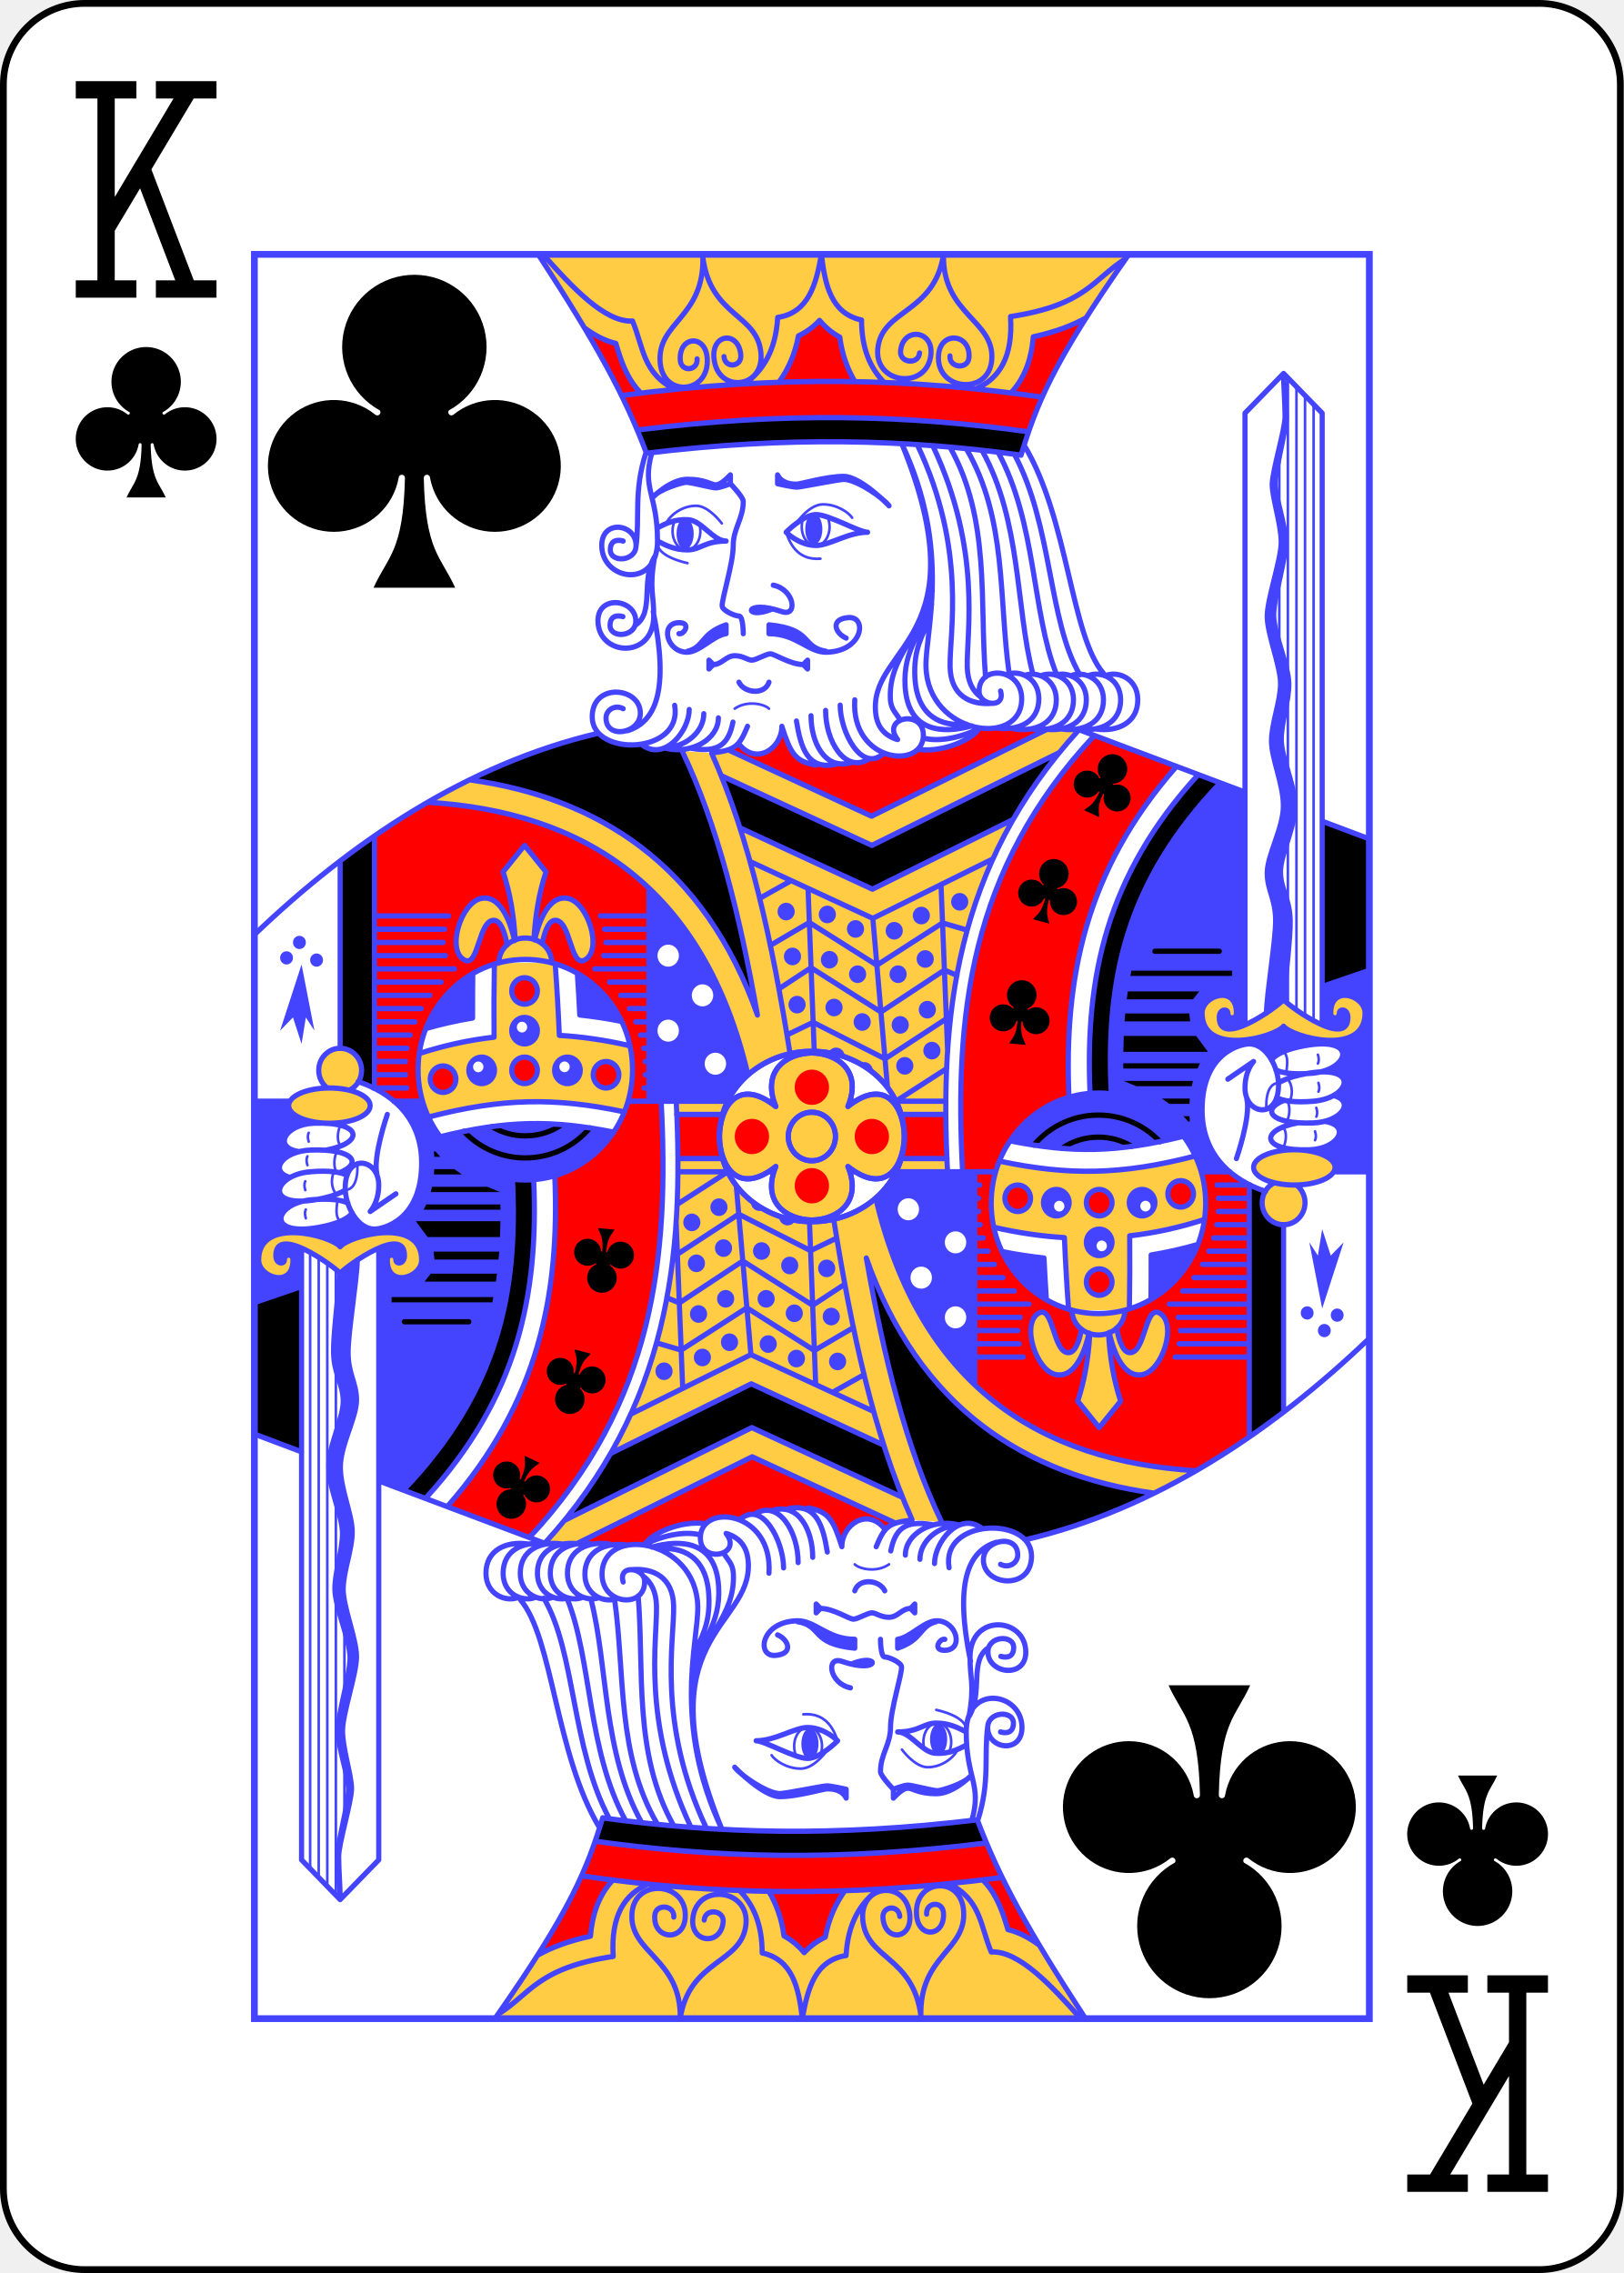
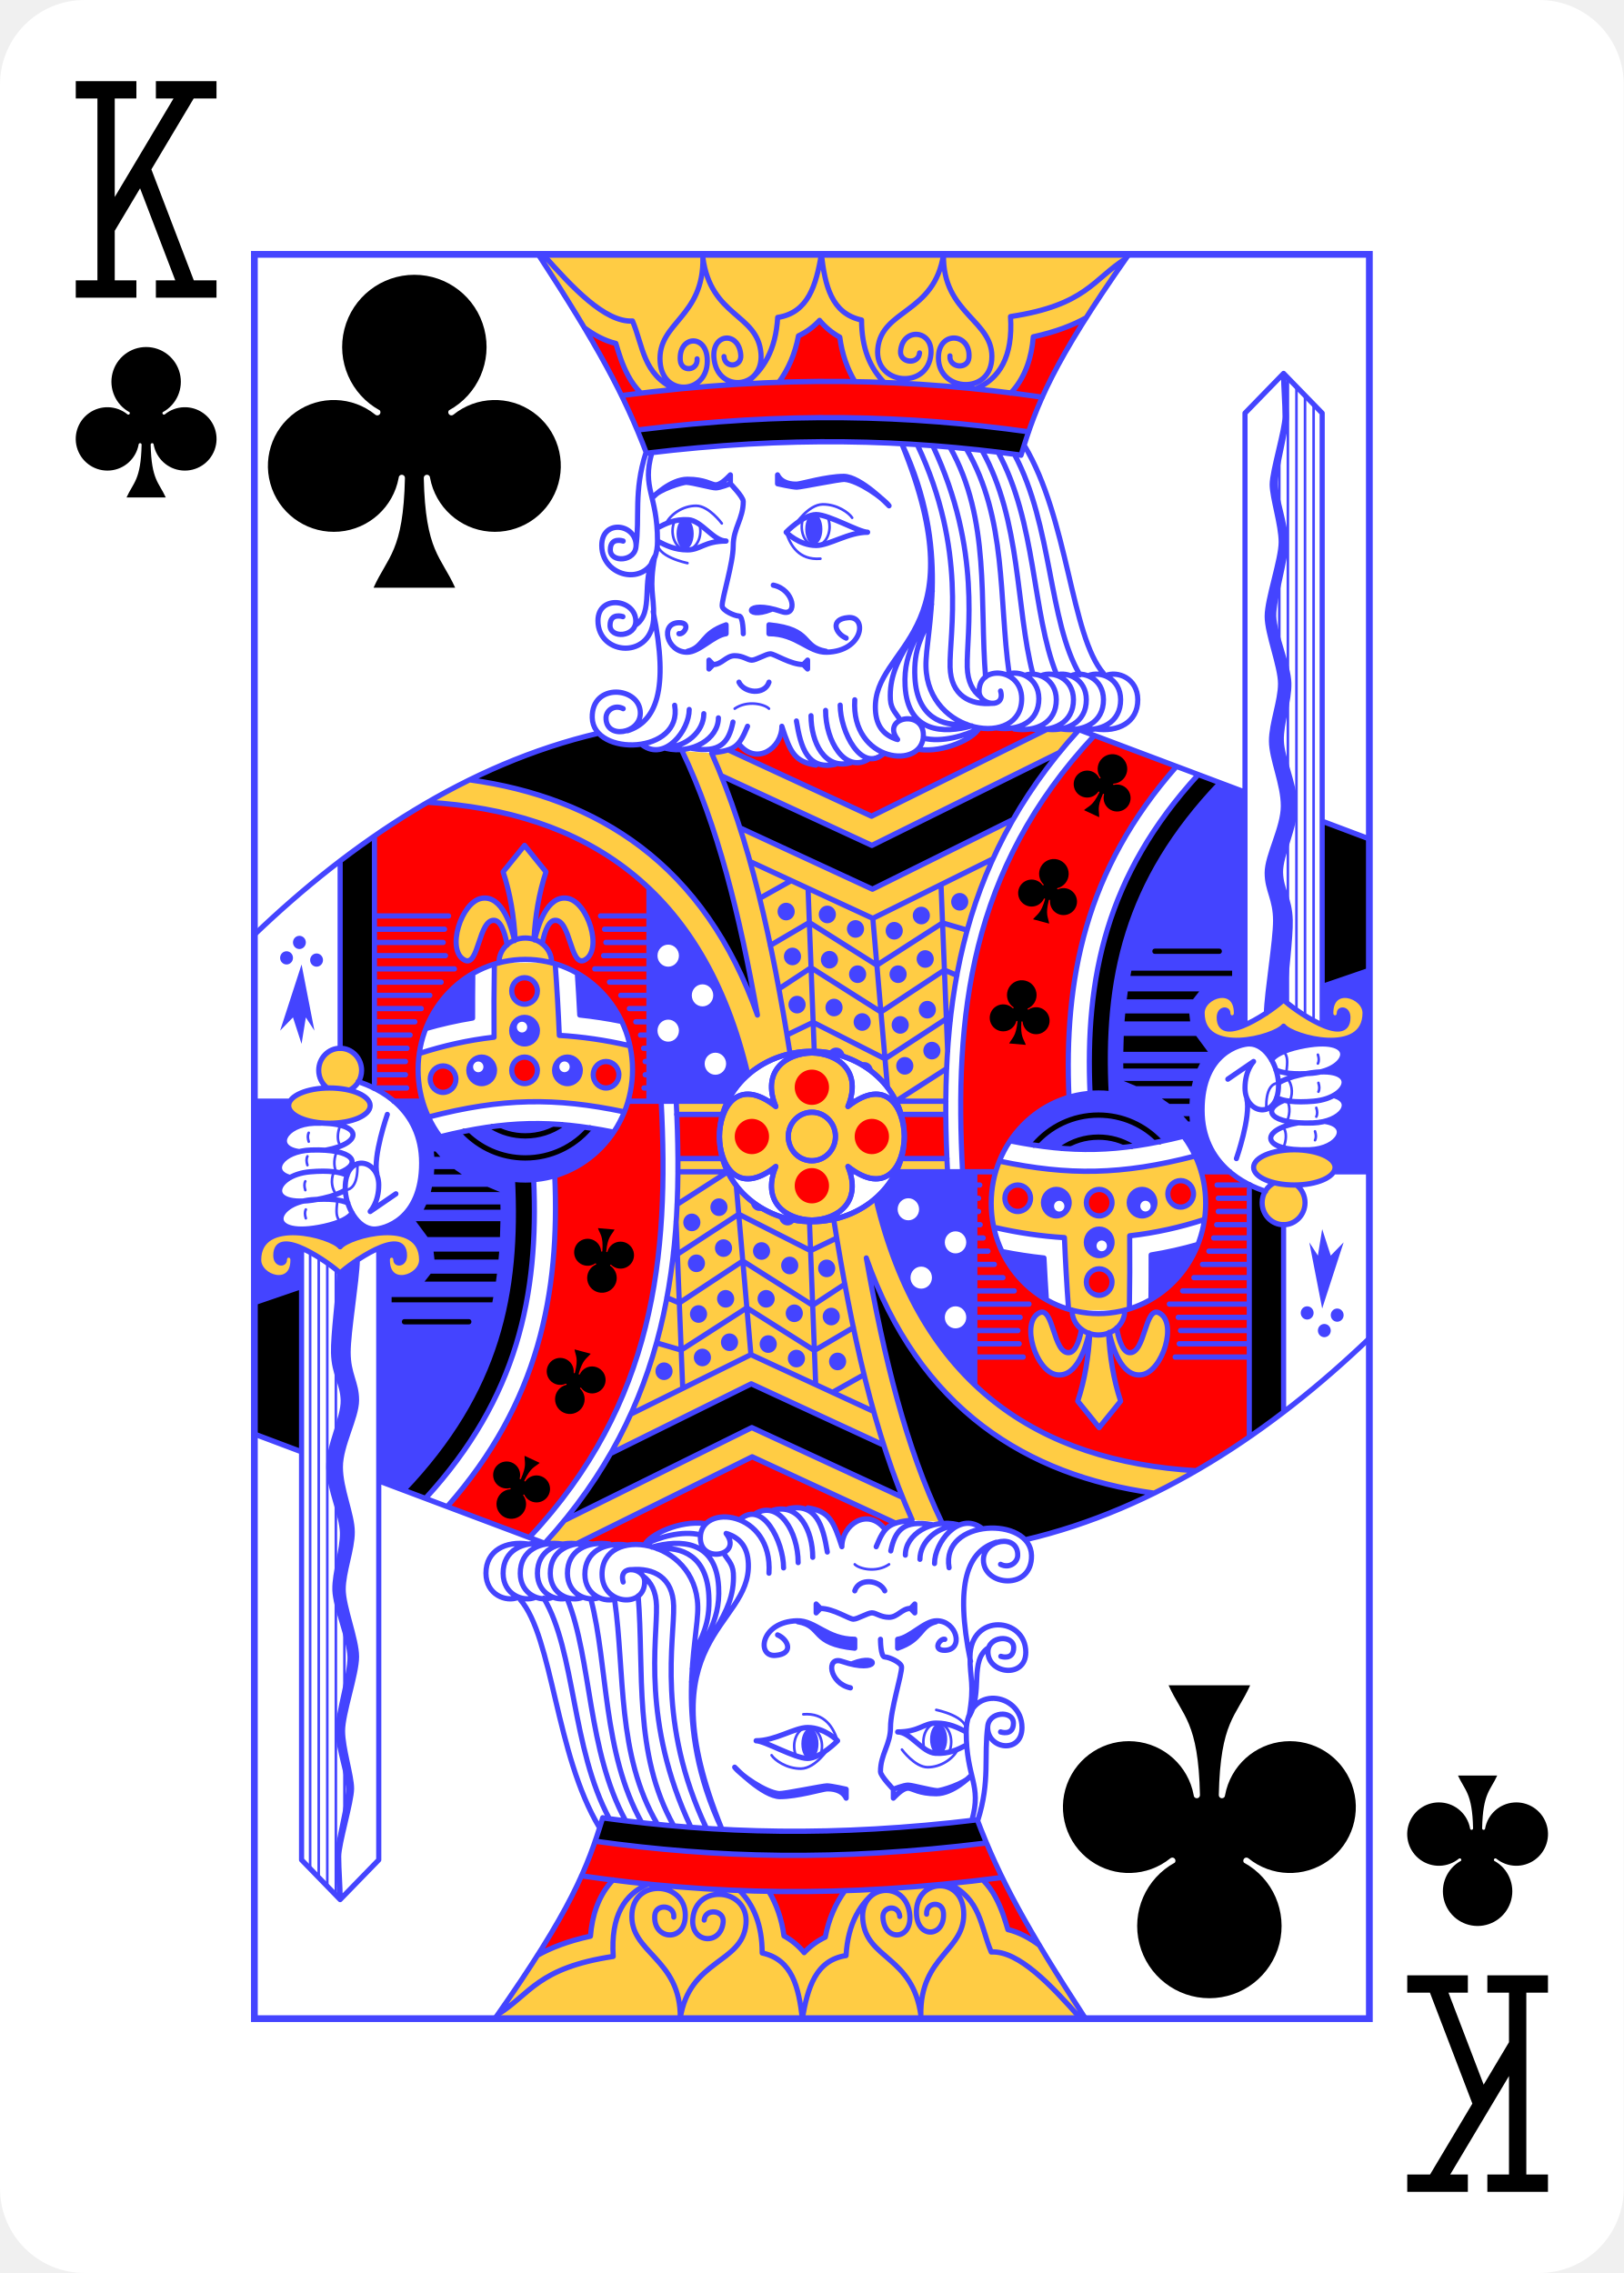
<svg xmlns="http://www.w3.org/2000/svg" xmlns:xlink="http://www.w3.org/1999/xlink" class="card" face="KC" height="13.125in" preserveAspectRatio="none" viewBox="-120 -168 240 336" width="9.375in">
  <style>
    /* CSS pour centrer le SVG dans l'écran */
    svg {
        position: absolute;
        top: 50%;
        left: 50%;
        transform: translate(-50%, -50%);
    }
    body {
        margin: 0;
        overflow: hidden;
    }
</style>
  <defs>
    <symbol id="VCK" viewBox="-500 -500 1000 1000" preserveAspectRatio="xMinYMid">
      <path d="M-285 -460L-85 -460M-185 -460L-185 460M-285 460L-85 460M85 -460L285 -460M185 -440L-170 155M85 460L285 460M185 440L-10 -70" stroke="black" stroke-width="80" stroke-linecap="square" stroke-miterlimit="1.5" fill="none" />
    </symbol>
    <symbol id="SCK" viewBox="-600 -600 1200 1200" preserveAspectRatio="xMinYMid">
      <path d="M30 150C35 385 85 400 130 500L-130 500C-85 400 -35 385 -30 150A10 10 0 0 0 -50 150A210 210 0 1 1 -124 -51A10 10 0 0 0 -110 -65A230 230 0 1 1 110 -65A10 10 0 0 0 124 -51A210 210 0 1 1 50 150A10 10 0 0 0 30 150Z" fill="black" />
    </symbol>
    <symbol id="CK6" preserveAspectRatio="none" viewBox="0 0 1300 2000">
      <path stroke="#44F" stroke-linecap="round" stroke-linejoin="round" stroke-width="3" fill="none" d="M1205,585.225V501.004M1205,664.064V585.225M1205,736.068V664.064M1205,476.729V140M1235,868.537V170M1225,862.945V160M1215,856.566V150M1205,849.232V796.725M1195,230.035V218.912M1195,285.711V230.035M1195,370.186l10e-5,-27.113M1195,440.066V370.186M1200.558,904.105c3.887,4.861 4.604,9.572 2.486,23.824M1205,935c3.887,4.861 6.708,14.032 2.537,24.384M1203.41,958.186c3.887,4.861 4.655,15.264 0.895,23.768M1199.847,989.828c3.887,4.861 3.629,14.443 0.074,22.537M1240,907.258c1.276,3.844 1.458,7.25 0,10M1240.616,939.218c1.276,3.844 1.458,7.25 0,10M1238.152,967.503c1.276,3.844 1.458,7.25 0,10M1236.642,994.179c1.276,3.844 1.458,7.25 0,10M1193.849,939.442C1177.135,940 1180,970 1180,970M480,305c5,-10 19.189,-20 35,-20 15,0 30,20 30,20M630,307.109c0,0 15.591,-23.505 32.587,-23.701 16.869,-0.194 30.733,9.623 34.403,15.199M620,315c5,15 14.811,31.867 40,30M470,325c-3.264,17.638 35,25 35,25M518.899,305.825c0.711,2.408 1.101,5.027 1.101,7.767 0,11.823 -7.264,21.408 -16.225,21.408 -8.961,0 -16.225,-9.585 -16.225,-21.408 0,-4.157 0.898,-8.038 2.453,-11.323M668.26,297.641c1.512,3.253 2.383,7.08 2.383,11.175 0,11.823 -7.264,21.408 -16.225,21.408 -8.961,0 -16.225,-9.585 -16.225,-21.408 0,-3.679 0.703,-7.142 1.943,-10.166M560,515c15,-10 35,-5 40,0" />
      <use xlink:href="#SCK" height="90" width="90" transform="translate(893,859)scale(1,0.972)rotate(5)translate(-45,-45)" />
      <use xlink:href="#SCK" height="90" width="90" transform="translate(927,721)scale(1,0.972)rotate(15)translate(-45,-45)" />
      <use xlink:href="#SCK" height="90" width="90" transform="translate(992,601)scale(1,0.972)rotate(25)translate(-45,-45)" />
    </symbol>
    <symbol id="CK5" preserveAspectRatio="none" viewBox="0 0 1300 2000">
      <path stroke="#44F" stroke-linecap="round" stroke-linejoin="round" stroke-width="6" fill="none" d="M522.899,3.48c9.297,67.907 63.934,63.432 67.753,108.843 3.441,40.921 -51.645,45.49 -54.872,4.551 -2.181,-27.669 29.204,-29.893 31.355,-2.601 1.075,13.646 -18.522,15.272 -19.597,1.625M522.899,3.48C524.357,72.037 469.728,76.624 473.07,122.076c3.011,40.956 58.098,36.388 54.872,-4.551 -2.181,-27.669 -33.506,-24.692 -31.355,2.601 1.075,13.646 20.673,12.021 19.597,-1.625M803.52,0.008c-1.617,68.432 60.021,74.375 56.2,119.751 -3.446,40.92 -65.701,35.012 -62.012,-5.886 2.493,-27.641 37.895,-23.902 35.436,3.364 -1.229,13.633 -23.377,11.53 -22.147,-2.102M803.499,0.01C792.848,67.581 731.196,61.822 726.837,107.146c-3.931,40.874 58.324,46.784 62.012,5.886 2.493,-27.641 -32.977,-30.629 -35.436,-3.364 -1.229,13.633 20.918,15.735 22.147,2.102M881.76,157.364c1.162,-1.191 2.297,-2.424 3.404,-3.7 13.508,-15.578 21.043,-36.194 22.979,-60.173C934.565,87.882 954.374,80.312 970,71.807M840.764,152.609C868.581,141.054 884.669,116.444 881.616,70.528 970.038,57.493 977.856,28.05 1016.116,4.804M384.638,83.186c11.354,8.151 23.456,14.705 36.844,17.809 3.267,10.612 6.91,23.055 14.428,36.765 3.727,6.796 8.659,13.439 14.821,19.612M490.657,153.044C452.771,135.41 453.483,104.497 440.895,75.58 408.942,77.337 370.459,37.367 336.36,-0.2M611.364,145.179c10.925,-14.516 19.051,-32.222 22.987,-52.756 9.534,-4.369 17.877,-10.464 24.628,-17.581 6.334,7.509 14.316,14.094 23.585,19.026 2.55,19.152 8.806,36.11 17.69,50.523M661.111,-4.759348e-7C654.888,34.596 646.015,66.138 610.121,71.521 608.01,108.173 593.554,131.478 571.811,146.878M734.47,145.372C718.002,129.079 707.963,106.586 707.944,74.453 672.417,66.93 665.355,34.91 661.111,-4.759348e-7c0,0 0,0 0,0M1019.418,0.214C930.312,123.368 911.818,170.701 893.877,227.738M331.331,0.603C399.557,102.391 431.379,159.184 457.191,225.525M446.332,199.147c173.564,-21.015 316.127,-17.023 456.431,1.998M457.051,225.432c165.82,-19.487 302.234,-15.745 436.89,2.144M428.129,160.035c187.255,-23.821 340.462,-19.284 490.611,1.877M-0.065,771.262C113.128,665.907 248.106,577.56 401.371,542.796M1155,609.634 959.395,538.071M1300,662.683l-55,-20.122M924.371,538.304 719.572,636.91 552.273,561.626M544.177,590.88 720,670 938.568,564.763M566.03,650.06l154.613,69.575 163.991,-78.958M577.896,688.297l143.174,64.427 140.143,-67.476M647.054,757.407l78.748,48.387 76.561,-47.889M649.065,808.666l81.47,50.197 74.01,-47.519M651.494,870.604l83.774,41.328 71.531,-45.383M800.589,714.438l7.728,189.336M625.965,709.928l-36.854,20.102M647.055,757.407l-45.62,26.06M649.065,808.666l-37.577,23.997M651.494,870.604 620.961,884.876M802.363,757.904l28.806,8.172M806.798,866.548l4.647,2.216M804.545,811.344l14.644,6.01M605.783,960 599.283,960M700.717,960l-6.5,-10e-6M460,960 460,718.461M440.885,924.274a125,125 0 0 1 -125,125 125,125 0 0 1 -125,-125 125,125 0 0 1 125,-125 125,125 0 0 1 125,125v0M961.508,538.871C815.969,693.799 799.004,865.22 808.188,1039.996M825.704,1039.985C816.305,864.718 832.722,697.903 979.428,545.419M949.775,955.531C943.889,822.19 968.125,698.475 1075.097,580.488M999.086,951.68C992.442,822.224 1015.816,711.505 1126.139,599.147M974.32,951.086C968.491,820.681 992.685,704.047 1100.521,589.751M677.5,1000A27.5,27.5 0 0 1 650,1027.5 27.5,27.5 0 0 1 622.5,1000 27.5,27.5 0 0 1 650,972.5 27.5,27.5 0 0 1 677.5,1000v0M692.055,965.938C709.004,925.848 680.221,905.826 650,905.238c-30.221,0.587 -59.004,20.61 -42.055,60.699 -45,-34.547 -65.377,2.234 -65.636,34.062 0.259,31.828 20.636,68.61 65.636,34.062 -16.95,40.089 11.834,60.112 42.055,60.699 30.221,-0.587 59.004,-20.61 42.055,-60.699 45,34.547 65.377,-2.234 65.636,-34.062 -0.259,-31.828 -20.636,-68.61 -65.636,-34.062v0M498.674,562.882c41.321,84.043 67.265,185.872 87.853,299.418C556.316,778.594 509.835,715.502 450.533,671.752 393.438,629.63 325.648,605.784 251.28,595.714M196.201,960H162.654M140,659.363V940M100,687.779V900M1214.918,1054.939A25,25 0 0 1 1225,1075v0a25,25 0 0 1 -25,25 25,25 0 0 1 -25,-25 25,25 0 0 1 14.281,-22.585M1179.074,1062.185C1156.123,1055.045 1105,1032.163 1105,970c0,-65 45,-75 55,-75 20,0 34.105,26.642 34.105,46.642 0,40 -39.105,33.772 -39.105,3.358 0,-20 10,-30 10,-30l-30,20M1260,1035a47.5,20 0 0 1 -47.5,20 47.5,20 0 0 1 -47.5,-20 47.5,20 0 0 1 47.5,-20 47.5,20 0 0 1 47.5,20v0M1193.849,939.442C1199.452,935.884 1208.185,932.532 1220,930v0c70,-15 59.845,26.263 15,30 -21.683,1.807 -36.039,-0.242 -43.223,-4.09M1258.165,953.489c25.294,6.414 10.023,30.033 -24.041,31.153 -50.432,1.659 -60.461,-15.413 -33.333,-25.699M1247.535,982.835c31.398,4.087 17.286,31.032 -17.147,32.231 -56.677,1.973 -59.351,-22.549 -13.184,-30.637M1185.958,913.445c3.48,-5.511 14.34,-11.303 32.413,-15.176v0c70,-15 59.845,26.263 15,30 -20.954,1.746 -35.065,-0.109 -42.474,-3.708M1157.097,957.322C1162.097,977.322 1145,1025 1145,1025M1155,873.428V180l45,-45 45,45v693.428M1105,860c0,-20 40,-32.707 40,0 0,7.453 -10,7.533 -10,0 0,-5 -9.929,-5.124 -10,5 -0.247,34.999 65,-10 75,-20 10,10 75.247,54.999 75,20 -0.071,-10.124 -10,-10 -10,-5 0,7.533 -10,7.453 -10,0 0,-32.707 40,-20 40,0 0,50 -85,27.6 -95,15 -10,12.6 -95,35 -95,-15v0M1200.408,845.624c1.908,-27.812 7.833,-71.455 7.302,-90.895 -0.682,-24.991 -10.74,-33.899 -11.286,-53.891 -0.546,-19.993 17.447,-51.39 16.765,-76.381 -0.682,-24.991 -15.3,-53.223 -15.846,-73.216 -0.546,-19.993 9.326,-45.271 8.781,-65.264 -0.546,-19.993 -17.089,-55.86 -17.634,-75.853 -0.546,-19.993 14.55,-64.526 14.005,-84.519 -0.546,-19.993 -11.856,-50.106 -12.265,-65.1 -0.409,-14.994 13.301,-62.439 12.892,-77.433C1202.711,168.078 1200.447,149.679 1200,135c-0.037,15.315 1.716,33.768 1.716,48.768 0,15 -15,62.053 -15,77.053 0,15 10.484,45.411 10.484,65.411 0,20 -16.305,64.105 -16.305,84.105 0,20 15.558,56.305 15.558,76.305 0,20 -10.558,45 -10.558,65 0,20 13.842,48.621 13.842,73.621 0,25 -18.842,55.895 -18.842,75.895 0,20 9.811,29.179 9.811,54.179 0,23.257 -10.174,80.862 -10.747,104.862M203.405,977.834c85.591,-21.582 147.294,-22.233 227.62,-5.818M279.805,804.715c-0.507,27.74 -0.591,55.303 -0.357,82.688 -30.264,3.329 -59.225,9.709 -87.14,18.529M350.728,804.292c2.057,26.958 3.642,53.992 4.812,81.079 26.316,1.508 53.676,5.313 82.16,11.718M217.225,1000.164c76.071,-18.433 129.859,-19.104 201.299,-5.165M254.644,815.468c-0.216,16.81 -0.265,33.535 -0.23,50.209 -18.617,2.97 -36.774,6.973 -54.477,11.922M428.173,869.543c-16.592,-3.257 -32.855,-5.668 -48.802,-7.302 -0.814,-15.765 -1.727,-31.52 -2.813,-47.256M330,880a15,15 0 0 1 -15,15 15,15 0 0 1 -15,-15 15,15 0 0 1 15,-15 15,15 0 0 1 15,15v0M330,835a15,15 0 0 1 -15,15 15,15 0 0 1 -15,-15 15,15 0 0 1 15,-15 15,15 0 0 1 15,15v0M330,925a15,15 0 0 1 -15,15 15,15 0 0 1 -15,-15 15,15 0 0 1 15,-15 15,15 0 0 1 15,15v0M280,925a15,15 0 0 1 -15,15 15,15 0 0 1 -15,-15 15,15 0 0 1 15,-15 15,15 0 0 1 15,15v0M235,935a15,15 0 0 1 -15,15 15,15 0 0 1 -15,-15 15,15 0 0 1 15,-15 15,15 0 0 1 15,15v0M380,925a15,15 0 0 1 -15,15 15,15 0 0 1 -15,-15 15,15 0 0 1 15,-15 15,15 0 0 1 15,15v0M425,930a15,15 0 0 1 -15,15 15,15 0 0 1 -15,-15 15,15 0 0 1 15,-15 15,15 0 0 1 15,15v0M285.242,803.2a30.653,27.5 0 0 1 -0.01,-0.7 30.653,27.5 0 0 1 30.653,-27.5 30.653,27.5 0 0 1 30.653,27.5v0a30.653,27.5 0 0 1 -0.011,0.741M303.336,777.964C300.167,763.716 289.4,725.933 265,730c-23.937,3.989 -41.639,59.017 -20,70 16.945,8.601 16.09,-46.873 35,-45 9.353,0.926 13.581,21.494 14.691,28.027M304.095,777.143c4.4e-4,0.008 8.8e-4,0.016 10e-4,0.024M325.938,776.554C327.446,750.406 331.614,724.785 340,700l-25,-30 -25,30c8.449,24.971 12.617,50.791 14.095,77.143M325.937,776.57c3e-4,-0.005 6.1e-4,-0.011 9.1e-4,-0.016M335.565,781.59C336.989,773.911 341.253,755.866 350,755c18.91,-1.873 18.055,53.601 35,45 21.639,-10.983 3.937,-66.011 -20,-70 -24.002,-4 -34.812,32.494 -38.175,47.247M177.596,945l-38.541,10e-6M176.176,930 140,930M176.207,915 140,915M178.039,900 140,900M181.582,885l-41.582,10e-6M187.125,870 140,870M194.607,855l-54.607,-2e-5M204.609,840 140,840M217.781,825l-77.781,2e-5M233.264,810l-93.264,-3e-5M222.865,795 140,795M220.217,780l-80.217,2e-5M221.762,765 140,765M226.447,750H140M460,945h-5.826M460,930h-4.406M460,915h-4.436M460,900h-6.271M460,885h-9.812M460,870H444.662M460,855H437.189M460,840h-32.812M460,825l-46.006,10e-6M460,810l-63.174,-10e-6M460,795H407.115M460,780H409.783M460,765H408.238M460,750H403.553M1300,1040h-41.57M1245,830l55,-18.333M865.539,536.833c25.59,3.759 49.271,-7.043 49.106,-33.284 -0.151,-23.912 -23.268,-33.143 -37.899,-27.026M885.893,538.011c25.59,3.759 49.271,-7.043 49.106,-33.284 -0.146,-23.15 -21.819,-32.541 -36.477,-27.564M905.893,538.011c25.59,3.759 49.271,-7.043 49.106,-33.284 -0.151,-23.912 -23.268,-33.143 -37.899,-27.026M920.893,538.011c25.59,3.759 49.271,-7.043 49.106,-33.284 -0.144,-22.841 -21.244,-32.288 -35.886,-27.755M940.893,538.011c25.59,3.759 49.271,-7.043 49.106,-33.284 -0.151,-23.912 -23.268,-33.143 -37.899,-27.026M960.893,538.011c25.59,3.759 49.271,-7.043 49.106,-33.284 -0.151,-23.912 -23.268,-33.143 -37.899,-27.026M980.893,538.011c25.59,3.759 49.271,-7.043 49.106,-33.284 -0.151,-23.912 -23.268,-33.143 -37.899,-27.026M754.939,214.828c58.346,120.263 27.109,213.533 28.095,252.466C785,545 895,560 894.644,503.549 894.424,468.549 845,465 845,495c-0.589,16.604 31.333,20.568 25,0M772.98,215.893c58.234,119.781 37.199,213.163 38.182,251.981 0.82,32.388 23.432,43.343 49.503,41.019M791.001,216.953c57.746,119.272 39.18,212.217 40.16,250.92 0.414,16.365 6.392,27.258 15.569,33.731M811.034,218.617c47.441,81.937 34.363,176.107 41.472,260.645M830.075,220.354C877.756,299.707 867.694,390.717 880.005,475M848.35,222.124c45.916,80.088 39.247,178.279 59.153,252.778M867.13,224.324c44.889,80.253 39.318,181.402 67.873,251.109M886.073,226.539c44.622,81.12 39.369,189.049 76.428,250.118M897.635,216.501C949.209,300.14 951.802,432.027 990,475M774.524,561.152C804.212,565.214 839.251,548.55 845,537.053M755,215C846.368,433.509 720.994,442.801 724.062,515.888 724.908,536.029 735,545 748.285,549.575M779.956,548.381c21.553,5.252 48.56,-2.6 66.067,-11.301M790.445,381.673c-9.302,47.959 -51.778,73.173 -48.878,123.24 0.654,11.282 7.62,16.121 11.394,23.114M789.697,396.481c-10.502,31.11 -33.464,50.383 -31.002,92.875 3.099,53.494 45.332,53.94 77.633,45.163M788.25,411.562c-8.795,19.553 -20.033,35.141 -18.103,68.44 2.595,44.789 31.606,55.442 59.938,52.572M700,505c-4.579,71.226 80,80 80,40 0,-30 -50,-20 -30,5M683,511c0,30 24.833,77.835 51.129,54.581M666,517c0,35 22.575,70.896 49.356,55.678M649,523c0,30 16,62 46.421,53.226M632,529c5,30 13,56 45.453,49.033M615,535c10,30 15,40 39.615,43.97M575,535c-10,23.797 -15.385,26.851 -40,30M558,530.241C553,554.038 542.453,565.526 510,560M541,525.481C541,549.278 510.421,566.959 480,560M507,515.962c0,23.797 -28.117,58.868 -54.413,40.421M490,511.203C500,566.729 395,570 393.916,525.213 392.943,484.997 450,490 450,520c0,23.643 -40.818,30.224 -40,5 0.266,-8.218 10,-15 20,-10M565,555c20,25 50,5 50,-20M524,520.722c0,20.171 -20.534,37.883 -45.319,38.573M463.466,224.87C451.463,265.442 470,272.05 470,325c0,55 -65,45 -65,5 0,-30 40,-25 40,0 0,18.405 -30,20 -30,5 0,-15 15,-10 15,-10M456.513,224.828c-14.602,44.608 -6.856,72.643 -11.642,107.215M429.684,410.692c0,0 -15,-5 -15,10 0,15 30,13.405 30,-5 0,-25 -44.105,-30.411 -44.105,-0.411 0,40 64.421,44.718 65,-5C465.877,384.618 460,380 466.736,342.638 450,370 466.9,406.048 444.105,420.411M465,405c18.917,89.457 2.83,125.099 -30,135M465,275c0,0 20,-20 40,-20 20,0 27.543,6.061 32.537,6.305C543.061,261.576 550,255 555,250v10c0,0 -12.053,4.663 -17.053,4.663 -5,0 -26.044,-5.808 -34.179,-6.305C499.795,258.115 471.543,266.395 465,275M740,285c0,0 -32.906,-33.284 -52.906,-33.284 -20,0 -49.3,8.524 -54.294,8.768C627.276,260.755 615,260 610,250v10c0,0 17.389,3.842 22.389,3.842 5,0 50.166,-9.234 55.936,-8.768C704.21,256.356 733.457,276.395 740,285M555,260c0,0 15,15 15,20 0,20 -11.716,30.411 -11.716,50.411 0,20 -13.284,59.589 -12.874,68.284C545.646,403.689 560,410 565,410c5,0 5,20 5,20M605,375c25,5 28.974,36.325 10,30 -45,-15 -45,10 -12.537,-2.463M530,460v10l5,-5 -5,-5v0M645,460v10l-5,-5 5,-5v0M535,465c10,0 15,-10 25,-10 10,0 15,5 20,5 5,0 16.568,-7.126 21.568,-7.126C606.568,452.874 625,465 640,465M565,485c5.861,12.36 30,15 35,0M470,310c10,-5 20,-10 35.747,-9.179C521.537,301.644 535,325 550,325c-25,0 -30,10 -45,10 -15,0 -25,-5 -35,-10M620,315c0,0 20,-20 35,-20 15,0 50,20 60,20 -22.347,-0.051 -44.764,15 -60,15 -20,0 -35,-15 -35,-15M495,430c5.819,1.439 15,-12.658 0,-12.446 -22.653,0.321 -14.297,33.469 9.464,33.432C519.068,450.963 535,432.099 550,430v-10c-30,10 -25,25 -45,30M690,435c-12.381,-5 -19.673,-21.471 2.428,-23.217C715,410 710,450 667.297,450.986 645.72,451.484 632.317,430 600,430v-10c52.098,5 36.947,25 66.505,30M757.847,1000A107.847,96.548 0 0 1 650,1096.548 107.847,96.548 0 0 1 542.153,1000 107.847,96.548 0 0 1 650,903.452 107.847,96.548 0 0 1 757.847,1000v0M533.149,565.48c44.801,97.376 70.461,213.438 91.431,340.761M721.07,752.725 738.183,944.621M645.539,718.736l7.249,184.842M551.963,960 435.613,960M806.262,960 748.01,960M748.007,959.995l59.21,-37.006M201.986,621.105c182.606,10.658 322.191,96.312 373.563,309.079M754.227,975h51.22M492.499,975h52.346" />
    </symbol>
    <symbol id="CK4" preserveAspectRatio="none" viewBox="0 0 1300 2000">
      <path fill="black" d="M672.932,185.051c-70.695,-0.111 -145.242,4.245 -226.6,14.096l10.719,26.285c165.82,-19.487 302.234,-15.744 436.891,2.145l8.82,-26.432C828.225,191.039 753.053,185.177 672.932,185.051ZM401.371,542.795c-51.871,11.766 -101.648,29.669 -149.643,52.605 73.92,10.384 141.71,34.23 198.805,76.352 59.302,43.75 105.782,106.842 135.994,190.549C565.939,748.755 539.995,646.926 498.674,562.883L425,555ZM938.568,564.764 720,670 544.178,590.879l21.852,59.182 154.613,69.574 163.99,-78.959zm161.953,24.988C992.685,704.048 968.491,820.681 974.32,951.086l24.766,0.594C992.443,822.223 1015.815,711.504 1126.139,599.146ZM1245,642.299v187.727l55,-18.357V662.613ZM139.914,659.406c-13.638,9.143 -39.99,28.348 -39.99,28.348L100,900c13.807,0 25,11.193 25,25 0,4.939 -1.431,9.543 -4.184,13.057 5.064,1.281 12.006,3.796 19.5,7.492L140,940ZM1050,787c-4.057,-0.057 -4.057,6.057 0,6h75c4.057,0.057 4.057,-6.057 0,-6zm-27.457,25 -1.141,6H1140v-6zm-4.174,23.5 -1.242,9h77.267l7.236,-9zm-2.996,25 -0.814,9h76.51l-1.035,-9zm-1.726,25.5 -0.492,18h98.631l-13.719,-18zm-0.602,31 0.133,6h86.402l3.066,-6zm0.447,20 14.803,6h64.621l1.395,-6zm44.559,20 8.865,6h23.383l0.357,-6zm25.17,20 5.519,6h2.035l-0.543,-6zm-725.148,6.648a3,3 0 0 0 -1.604,0.529c-11.457,7.663 -25.357,12.096 -40.584,12.096 -13.727,0 -26.375,-3.605 -37.129,-9.928a3,3 0 1 0 -3.041,5.172c11.669,6.861 25.391,10.756 40.17,10.756 16.394,0 31.485,-4.793 43.92,-13.109a3,3 0 0 0 -1.732,-5.516zm33.119,3.672a3,3 0 0 0 -2.297,1.055c-17.731,20.208 -43.762,32.898 -73.01,32.898 -27.389,0 -51.952,-11.127 -69.527,-29.137a3,3 0 1 0 -4.295,4.189c18.666,19.127 44.806,30.947 73.822,30.947 30.986,0 58.688,-13.479 77.52,-34.941a3,3 0 0 0 -2.213,-5.012z" />
    </symbol>
    <symbol id="CK3" preserveAspectRatio="none" viewBox="0 0 1300 2000">
      <path fill="#44F" d="M1200,135c-0.037,15.315 1.717,33.768 1.717,48.768 0,15 -15,62.053 -15,77.053 0,15 10.484,45.412 10.484,65.412 0,20 -16.307,64.104 -16.307,84.104 0,20 15.559,56.307 15.559,76.307 0,20 -10.559,45 -10.559,65 0,20 13.842,48.621 13.842,73.621 0,25 -18.842,55.895 -18.842,75.895 0,20 9.812,29.178 9.812,54.178 0,23.257 -10.175,80.864 -10.748,104.863l20.449,-14.576c1.908,-27.812 7.832,-71.454 7.301,-90.895 -0.682,-24.991 -10.739,-33.898 -11.285,-53.891 -0.546,-19.993 17.448,-51.39 16.766,-76.381 -0.682,-24.991 -15.302,-53.224 -15.848,-73.217 -0.546,-19.993 9.327,-45.271 8.781,-65.264 -0.546,-19.993 -17.089,-55.859 -17.635,-75.852 -0.546,-19.993 14.552,-64.527 14.006,-84.52 -0.546,-19.993 -11.856,-50.105 -12.266,-65.1 -0.409,-14.994 13.302,-62.439 12.893,-77.434C1202.712,168.078 1200.447,149.679 1200,135ZM652.26,294.029a10,17.5 0 0 0 -10,17.5 10,17.5 0 0 0 10,17.5 10,17.5 0 0 0 10,-17.5 10,17.5 0 0 0 -10,-17.5zm-150.045,5.174a10,17.5 0 0 0 -10,17.5 10,17.5 0 0 0 10,17.5 10,17.5 0 0 0 10,-17.5 10,17.5 0 0 0 -10,-17.5zM550,420c-30,10 -25,25 -45,30l-0.535,0.986C519.068,450.964 535,432.099 550,430Zm50,0v10c32.317,0 45.721,21.485 67.297,20.986L666.506,450C636.948,445 652.098,425 600,420Zm526,179.061c-110.185,112.444 -133.558,223.164 -127.121,352.562 49.771,5.739 90.761,41.014 104.746,88.152l33.434,0.154C1119.776,1025.488 1105,1003.421 1105,970c0,-65 45,-75 55,-75 10.714,0 19.736,7.646 25.881,18.133 3.557,-5.198 14.418,-10.991 32.49,-14.863 66.707,-14.294 60.623,22.506 20.529,29.049 36.973,-3.507 38.855,15.323 19.521,26.08 21.321,5.563 13.378,23.555 -10.729,29.428 31.239,4.095 17.127,31.041 -17.062,32.982 17.353,3.768 29.369,10.889 29.369,19.191 0,1.834 -0.586,3.61 -1.627,5.148L1300,1040.029V662.668l-55,-20.164 -0.103,230.912c16.051,6.826 30.219,7.928 30.104,-8.416 -0.071,-10.124 -10,-10 -10,-5 0,7.533 -10,7.453 -10,0 0,-32.707 40,-20 40,0 0,50 -85,27.6 -95,15 -4.206,5.299 -21.68,12.325 -40.516,14.977 -0.269,0.038 -0.539,0.075 -0.809,0.111 -1.133,0.152 -2.269,0.292 -3.408,0.41C1130.54,893.06 1105,887.407 1105,860c0,-20 40,-32.707 40,0 0,7.453 -10,7.533 -10,0 0,-5 -9.929,-5.124 -10,5 -0.114,16.128 13.68,15.268 29.783,8.551L1155,609.209Zm112.9,328.258c-1.969,0.187 -4.011,0.42 -6.182,0.738 2.14,-0.166 4.202,-0.415 6.182,-0.738zM460.174,718.588 459.896,960 550.65,960.072 575.322,929.25C552.679,836.103 513.073,767.382 460.174,718.588Zm362.207,5.328a10,10 0 0 0 -10,10 10,10 0 0 0 10,10 10,10 0 0 0 10,-10 10,10 0 0 0 -10,-10zM620,735a10,10 0 0 0 -10,10 10,10 0 0 0 10,10 10,10 0 0 0 10,-10 10,10 0 0 0 -10,-10zm48.029,3.283a10,10 0 0 0 -10,10 10,10 0 0 0 10,10 10,10 0 0 0 10,-10 10,10 0 0 0 -10,-10zm109.605,1.232a10,10 0 0 0 -10,10 10,10 0 0 0 10,10 10,10 0 0 0 10,-10 10,10 0 0 0 -10,-10zm-76.764,15.189a10,10 0 0 0 -10,10 10,10 0 0 0 10,10 10,10 0 0 0 10,-10 10,10 0 0 0 -10,-10zm45.154,2.053a10,10 0 0 0 -10,10 10,10 0 0 0 10,10 10,10 0 0 0 10,-10 10,10 0 0 0 -10,-10zM52.5,772.5a7.5,7.5 0 0 0 -7.5,7.5 7.5,7.5 0 0 0 7.5,7.5 7.5,7.5 0 0 0 7.5,-7.5 7.5,7.5 0 0 0 -7.5,-7.5zm430,10c6.904,0 12.5,5.596 12.5,12.5 0,6.904 -5.596,12.5 -12.5,12.5 -6.904,0 -12.5,-5.596 -12.5,-12.5 0,-6.904 5.596,-12.5 12.5,-12.5zm144.889,3.402a10,10 0 0 0 -10,10 10,10 0 0 0 10,10 10,10 0 0 0 10,-10 10,10 0 0 0 -10,-10zm154.762,2.875a10,10 0 0 0 -10,10 10,10 0 0 0 10,10 10,10 0 0 0 10,-10 10,10 0 0 0 -10,-10zm-111.658,0.82a10,10 0 0 0 -10,10 10,10 0 0 0 10,10 10,10 0 0 0 10,-10 10,10 0 0 0 -10,-10zM37.5,790a7.5,7.5 0 0 0 -7.5,7.5 7.5,7.5 0 0 0 7.5,7.5 7.5,7.5 0 0 0 7.5,-7.5 7.5,7.5 0 0 0 -7.5,-7.5zm35,2.5A7.5,7.5 0 0 0 65,800 7.5,7.5 0 0 0 72.5,807.5 7.5,7.5 0 0 0 80,800 7.5,7.5 0 0 0 72.5,792.5ZM55,805l-25,75 15,-15 10,30 5,-30 10,15zm648.334,1.018a10,10 0 0 0 -10,10 10,10 0 0 0 10,10 10,10 0 0 0 10,-10 10,10 0 0 0 -10,-10zm47.207,0a10,10 0 0 0 -10,10 10,10 0 0 0 10,10 10,10 0 0 0 10,-10 10,10 0 0 0 -10,-10zm-373.895,9.004c0.997,15.698 1.91,31.454 2.725,47.219 15.947,1.634 32.21,4.046 48.732,7.035 -11.308,-23.03 -29.273,-41.879 -51.457,-54.254zM254.529,815.438c-24.402,13.713 -43.634,35.351 -54.459,61.779 17.57,-4.566 35.727,-8.569 54.344,-11.539 -0.036,-16.674 0.013,-33.4 0.115,-50.24zM522.5,827.5c6.904,0 12.5,5.596 12.5,12.5 0,6.904 -5.596,12.5 -12.5,12.5 -6.904,0 -12.5,-5.596 -12.5,-12.5 0,-6.904 5.596,-12.5 12.5,-12.5zm110.227,13a10,10 0 0 0 -10,10 10,10 0 0 0 10,10 10,10 0 0 0 10,-10 10,10 0 0 0 -10,-10zm43.104,3.285a10,10 0 0 0 -10,10 10,10 0 0 0 10,10 10,10 0 0 0 10,-10 10,10 0 0 0 -10,-10zm108.783,2.463a10,10 0 0 0 -10,10 10,10 0 0 0 10,10 10,10 0 0 0 10,-10 10,10 0 0 0 -10,-10zm-75.943,13.957a10,10 0 0 0 -10,10 10,10 0 0 0 10,10 10,10 0 0 0 10,-10 10,10 0 0 0 -10,-10zm44.336,3.285a10,10 0 0 0 -10,10 10,10 0 0 0 10,10 10,10 0 0 0 10,-10 10,10 0 0 0 -10,-10zM315,865a15,15 0 0 0 -15,15 15,15 0 0 0 15,15 15,15 0 0 0 15,-15 15,15 0 0 0 -15,-15zm167.5,2.5c6.904,0 12.5,5.596 12.5,12.5 0,6.904 -5.596,12.5 -12.5,12.5 -6.904,0 -12.5,-5.596 -12.5,-12.5 0,-6.904 5.596,-12.5 12.5,-12.5zm-170.459,2.441a6.026,6.074 0 0 1 6.027,6.074 6.026,6.074 0 0 1 -6.027,6.074 6.026,6.074 0 0 1 -6.025,-6.074 6.026,6.074 0 0 1 6.025,-6.074zm477.91,22.693a10,10 0 0 0 -10,10 10,10 0 0 0 10,10 10,10 0 0 0 10,-10 10,10 0 0 0 -10,-10zm-111.658,6.568a10,10 0 0 0 -9.105,5.867l19.084,4.783a10,10 0 0 0 0.021,-0.65 10,10 0 0 0 -10,-10zM537.5,905c6.904,0 12.5,5.596 12.5,12.5 0,6.904 -5.596,12.5 -12.5,12.5 -6.904,0 -12.5,-5.596 -12.5,-12.5 0,-6.904 5.596,-12.5 12.5,-12.5zm220.842,4.877a10,10 0 0 0 -10,10 10,10 0 0 0 10,10 10,10 0 0 0 10,-10 10,10 0 0 0 -10,-10zM265,910a15,15 0 0 0 -15,15 15,15 0 0 0 15,15 15,15 0 0 0 15,-15 15,15 0 0 0 -15,-15zm100,0a15,15 0 0 0 -15,15 15,15 0 0 0 15,15 15,15 0 0 0 15,-15 15,15 0 0 0 -15,-15zm-3.393,4.941a6.026,6.074 0 0 1 6.025,6.074 6.026,6.074 0 0 1 -6.025,6.074 6.026,6.074 0 0 1 -6.027,-6.074 6.026,6.074 0 0 1 6.027,-6.074zM261.025,915a6.026,6.074 0 0 1 6.027,6.074 6.026,6.074 0 0 1 -6.027,6.074A6.026,6.074 0 0 1 255,921.074 6.026,6.074 0 0 1 261.025,915Zm450.107,0.623a10,10 0 0 0 -5.623,1.732l15.465,10.043a10,10 0 0 0 0.158,-1.775 10,10 0 0 0 -10,-10zm-385.545,69.748c-33.881,0.246 -68.068,5.053 -108.615,14.904 22.599,29.839 58.518,48.998 98.912,48.998 42.75,0 80.488,-21.459 102.834,-54.234 -33.579,-6.552 -63.236,-9.885 -93.131,-9.668z" />
    </symbol>
    <symbol id="CK2" preserveAspectRatio="none" viewBox="0 0 1300 2000">
      <path fill="red" d="M330,835a15,15 0 0 1 -15,15 15,15 0 0 1 -15,-15 15,15 0 0 1 15,-15 15,15 0 0 1 15,15zM330,925a15,15 0 0 1 -15,15 15,15 0 0 1 -15,-15 15,15 0 0 1 15,-15 15,15 0 0 1 15,15zM235,935a15,15 0 0 1 -15,15 15,15 0 0 1 -15,-15 15,15 0 0 1 15,-15 15,15 0 0 1 15,15zM425,930a15,15 0 0 1 -15,15 15,15 0 0 1 -15,-15 15,15 0 0 1 15,-15 15,15 0 0 1 15,15zM139.82,945.306c7.62,3.718 15.839,8.658 23.19,14.922l33.176,-0.048c-3.453,-11.245 -5.302,-23.36 -5.302,-35.905 10e-6,-58.338 39.964,-107.342 94.008,-121.128l0.349,0.054c-0.007,-0.233 -0.01,-0.466 -0.01,-0.7 0,-7.817 3.635,-14.872 9.465,-19.676C293.581,776.494 289.353,755.926 280,755c-18.91,-1.873 -18.055,53.601 -35,45 -21.639,-10.983 -3.937,-66.011 20,-70 24.4,-4.067 35.167,33.716 38.336,47.964l0.759,-0.82C302.617,750.791 298.449,724.971 290,700l25,-30 25,30c-8.386,24.785 -12.554,50.406 -14.062,76.554l0.887,0.693C330.188,762.494 340.998,726 365,730c23.937,3.989 41.639,59.017 20,70 -16.945,8.601 -16.09,-46.873 -35,-45 -8.747,0.866 -13.011,18.911 -14.708,26.302 6.749,4.751 11.246,12.504 11.246,21.198 0,0 -0.004,0.494 0.335,0.738 54.217,13.902 94.012,62.822 94.012,121.037 0,12.296 -1.775,24.177 -5.178,35.564l24.588,0.162 -0.034,-241.332c-67.099,-62.058 -155.93,-91.59 -258.1,-97.65 -21.19,11.91 -42.063,24.819 -62.295,38.421L140,940ZM600.074,1000a20,20 0 0 1 -20,20 20,20 0 0 1 -20,-20 20,20 0 0 1 20,-20 20,20 0 0 1 20,20zM670,944.171a20,20 0 0 1 -20,20 20,20 0 0 1 -20,-20 20,20 0 0 1 20,-20 20,20 0 0 1 20,20zM492.279,974.457c0.903,16.641 1.104,34.162 1.149,50.803l53.451,-0.341c-3.026,-7.745 -4.501,-16.506 -4.569,-24.919 0.07,-8.615 1.614,-17.593 4.745,-25.429M949.495,955.597c-40.89,11.85 -72.976,43.679 -85.452,84.269l-38.424,0.127c-9.314,-175.274 7.103,-342.09 153.56,-494.674l95.939,35.134C968.125,698.475 943.889,822.19 949.495,955.597ZM869.189,535.838l55.182,2.466 -204.799,98.606 -167.212,-75.257c4.803,-1.49 8.364,-3.585 12.055,-6.76C585,580 615,560 615,535c10,30 15,40 39.615,43.97 28.317,-1.168 56.271,-2.887 77.742,-14.417 16.018,6.956 33.704,5.118 42.247,-4.035 29.608,4.696 64.647,-11.968 69.861,-23.703 8.364,1.277 17.089,1.043 24.724,-0.977zM385.068,83.802c10.924,7.535 23.026,14.089 36.414,17.193 3.267,10.612 6.91,23.055 14.428,36.765 3.727,6.796 8.659,13.439 14.083,19.651 56.069,-6.631 109.767,-10.662 161.315,-12.313 10.983,-14.435 19.109,-32.141 23.045,-52.675 9.534,-4.369 17.877,-10.464 24.628,-17.581 6.334,7.509 14.316,14.094 23.585,19.026 2.55,19.152 8.806,36.11 17.092,50.458 62.52,0.996 122.871,5.51 182.229,12.897 1.037,-1.05 2.172,-2.283 3.279,-3.56 13.508,-15.578 21.043,-36.194 22.979,-60.173 26.421,-5.609 46.231,-13.179 61.298,-20.946C932.027,129.866 915.355,165.636 902.969,200.448 762.459,182.124 619.895,178.132 445.947,198.207 430.242,162.076 411.849,127.382 385.068,83.802Z" />
    </symbol>
    <symbol id="CK1" preserveAspectRatio="none" viewBox="0 0 1300 2000">
      <path fill="#FC4" d="M315.885,799.273c-12.562,0 -24.692,1.853 -36.105,5.371 -0.482,27.81 -0.564,55.373 -0.33,82.758 -30.264,3.329 -59.226,9.711 -87.205,18.668 -0.918,6.037 -1.359,12.068 -1.359,18.203 0,19.372 4.407,37.715 12.396,53.82 85.715,-21.842 147.417,-22.492 227.926,-6.012 6.301,-14.68 9.678,-30.85 9.678,-47.809 0,-9.419 -1.041,-18.594 -3.1,-27.301 -28.568,-6.289 -55.929,-10.094 -82.244,-11.602 -1.17,-27.087 -2.756,-54.122 -4.695,-81.094 -11.011,-3.262 -22.783,-5.004 -34.961,-5.004zM315,865a15,15 0 0 1 15,15 15,15 0 0 1 -15,15 15,15 0 0 1 -15,-15 15,15 0 0 1 15,-15zm-50,45a15,15 0 0 1 15,15 15,15 0 0 1 -15,15 15,15 0 0 1 -15,-15 15,15 0 0 1 15,-15zm100,0a15,15 0 0 1 15,15 15,15 0 0 1 -15,15 15,15 0 0 1 -15,-15 15,15 0 0 1 15,-15zM285.242,803.2a30.653,27.5 0 0 1 -0.01,-0.7 30.653,27.5 0 0 1 30.653,-27.5 30.653,27.5 0 0 1 30.653,27.5v0a30.653,27.5 0 0 1 -0.011,0.741M303.336,777.964C300.167,763.716 289.4,725.933 265,730c-23.937,3.989 -41.639,59.017 -20,70 16.945,8.601 16.09,-46.873 35,-45 9.353,0.926 13.581,21.494 14.691,28.027M325.938,776.554C327.446,750.406 331.614,724.785 340,700l-25,-30 -25,30c8.449,24.971 12.617,50.791 14.095,77.143M335.565,781.59C336.989,773.911 341.253,755.866 350,755c18.91,-1.873 18.055,53.601 35,45 21.639,-10.983 3.937,-66.011 -20,-70 -24.002,-4 -34.812,32.494 -38.175,47.247M692.055,965.938C709.004,925.848 680.221,905.826 650,905.238c-30.221,0.587 -59.004,20.61 -42.055,60.699 -45,-34.547 -65.377,2.234 -65.636,34.062 0.259,31.828 20.636,68.61 65.636,34.062 -16.95,40.089 11.834,60.112 42.055,60.699 30.221,-0.587 59.004,-20.61 42.055,-60.699 45,34.547 65.377,-2.234 65.636,-34.062 -0.259,-31.828 -20.636,-68.61 -65.636,-34.062zM625.332,910.537c-1.29,-7.872 -2.6,-15.699 -3.928,-23.484 1.33,7.788 2.648,15.604 3.941,23.479zm124.392,49.792 56.495,-0.442c0.754,-109.529 18.217,-216.805 78.238,-318.928L720.643,719.635 566.141,650.158c-9.748,-29.54 -20.637,-57.824 -32.992,-84.678l-34.475,-2.598c41.321,84.043 67.265,185.872 87.854,299.418C556.316,778.594 509.835,715.502 450.533,671.752 393.438,629.63 325.649,605.785 251.816,595.359c-16.482,7.737 -33.214,16.435 -49.742,25.709 182.001,10.664 321.309,95.862 372.763,308.34C635,890 711.038,893.671 749.724,960.329ZM609.779,823.213c0.128,0.657 0.259,1.311 0.387,1.969 -0.128,-0.658 -0.259,-1.312 -0.387,-1.969zm3.334,17.41c0.19,1.013 0.377,2.032 0.566,3.047 -0.189,-1.015 -0.377,-2.034 -0.566,-3.047zm2.693,14.621c0.351,1.93 0.701,3.861 1.049,5.797 -0.347,-1.937 -0.698,-3.866 -1.049,-5.797zm1.723,9.6c1.228,6.89 2.437,13.817 3.629,20.779 -1.191,-6.965 -2.402,-13.887 -3.629,-20.779zM1214.918,1054.939A25,25 0 0 1 1225,1075v0a25,25 0 0 1 -25,25 25,25 0 0 1 -25,-25 25,25 0 0 1 14.281,-22.585M1260,1035a47.5,20 0 0 1 -47.5,20 47.5,20 0 0 1 -47.5,-20 47.5,20 0 0 1 47.5,-20 47.5,20 0 0 1 47.5,20zM1105,860c0,-20 40,-32.707 40,0 0,7.453 -10,7.533 -10,0 0,-5 -9.929,-5.124 -10,5 -0.247,34.999 65,-10 75,-20 10,10 75.247,54.999 75,20 -0.071,-10.124 -10,-10 -10,-5 0,7.533 -10,7.453 -10,0 0,-32.707 40,-20 40,0 0,50 -85,27.6 -95,15 -10,12.6 -95,35 -95,-15zM961.508,538.871 924.371,538.304 719.572,636.91 552.731,561.53C548.522,563.039 542.702,564.015 535,565l9.177,25.88L720,670 938.71,564.549c7.323,-8.75 14.87,-17.238 22.798,-25.678zM330.918,0c45.534,67.912 74.949,115.887 97.158,159.965 187.307,-23.752 340.515,-19.215 490.885,1.271C936.893,122.397 965.058,75.351 1019.584,0ZM806.262,960l-58.252,3e-5 6.218,15h51.22zm-254.299,7e-5 -59.368,-2e-5L492.499,975h52.346z" />
    </symbol>
    <rect id="XCK" width="164.8" height="260.8" x="-82.4" y="-130.4" />
  </defs>
-   <rect width="239" height="335" x="-119.5" y="-167.5" rx="12" ry="12" fill="white" stroke="black" />
+   <rect width="239" height="335" x="-119.5" y="-167.5" rx="12" ry="12" fill="white" stroke="white" />
  <use width="164.8" height="260.8" x="-82.4" y="-130.4" xlink:href="#CK1" />
  <use transform="rotate(180)" width="164.8" height="260.8" x="-82.4" y="-130.4" xlink:href="#CK1" />
  <use width="164.8" height="260.8" x="-82.4" y="-130.4" xlink:href="#CK2" />
  <use transform="rotate(180)" width="164.8" height="260.8" x="-82.4" y="-130.4" xlink:href="#CK2" />
  <use width="164.8" height="260.8" x="-82.4" y="-130.4" xlink:href="#CK3" />
  <use transform="rotate(180)" width="164.8" height="260.8" x="-82.4" y="-130.4" xlink:href="#CK3" />
  <use width="164.8" height="260.8" x="-82.4" y="-130.4" xlink:href="#CK4" />
  <use transform="rotate(180)" width="164.8" height="260.8" x="-82.4" y="-130.4" xlink:href="#CK4" />
  <use width="164.8" height="260.8" x="-82.4" y="-130.4" xlink:href="#CK5" />
  <use transform="rotate(180)" width="164.8" height="260.8" x="-82.4" y="-130.4" xlink:href="#CK5" />
  <use width="164.8" height="260.8" x="-82.4" y="-130.4" xlink:href="#CK6" />
  <use transform="rotate(180)" width="164.8" height="260.8" x="-82.4" y="-130.4" xlink:href="#CK6" />
  <use xlink:href="#VCK" height="32" width="32" x="-114.4" y="-156" />
  <use xlink:href="#SCK" height="26.769" width="26.769" x="-111.784" y="-119" />
  <use xlink:href="#SCK" height="55.68" width="55.68" x="-86.595" y="-132.16" />
  <g transform="rotate(180)">
    <use xlink:href="#VCK" height="32" width="32" x="-114.4" y="-156" />
    <use xlink:href="#SCK" height="26.769" width="26.769" x="-111.784" y="-119" />
    <use xlink:href="#SCK" height="55.68" width="55.68" x="-86.595" y="-132.16" />
  </g>
  <use xlink:href="#XCK" stroke="#44F" fill="none" />
</svg>
